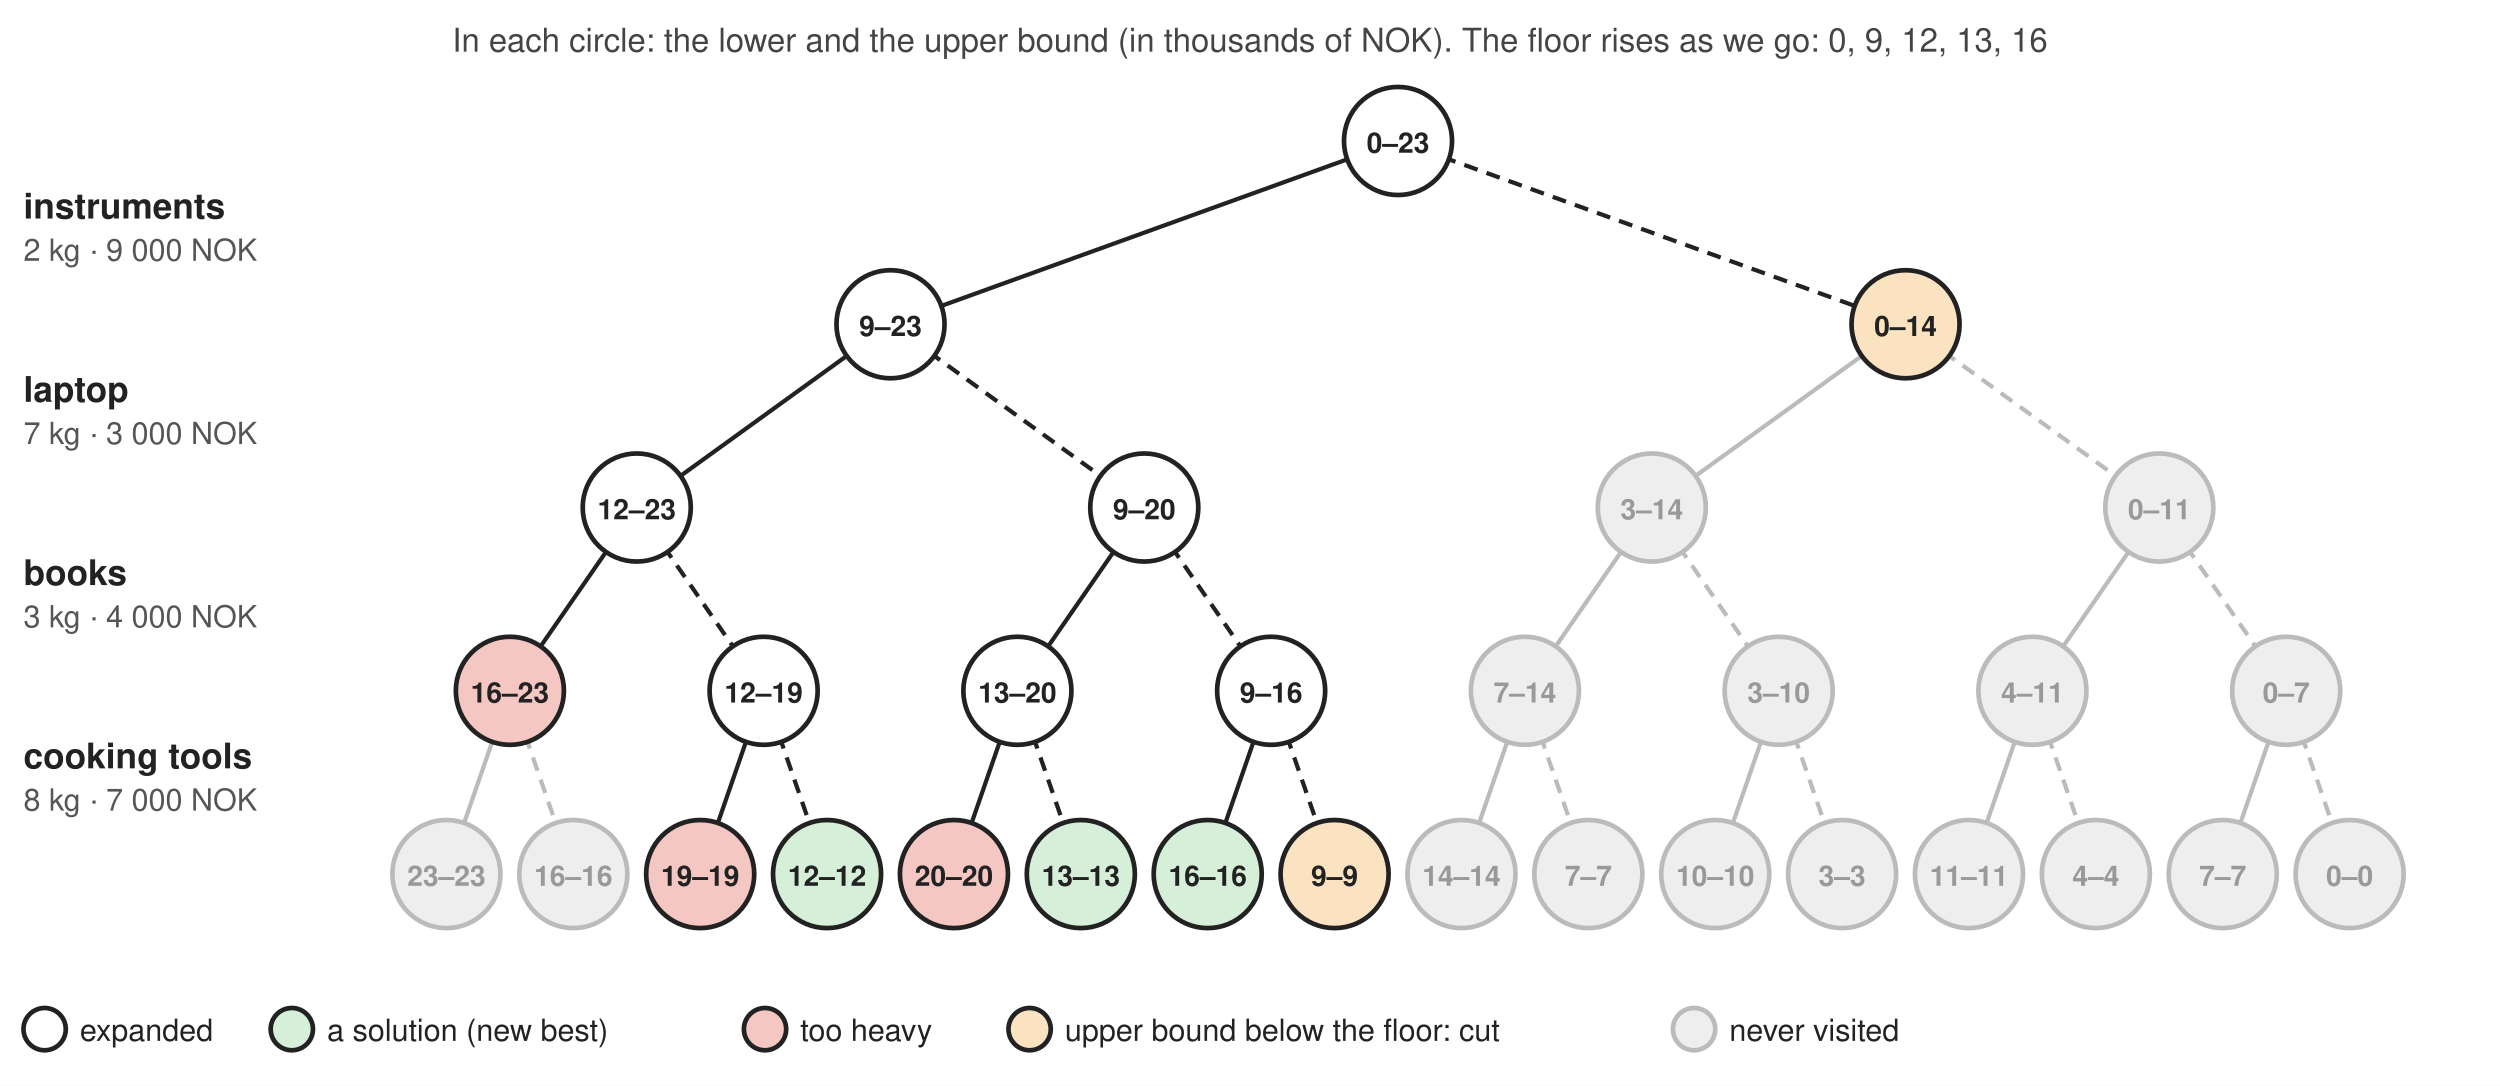
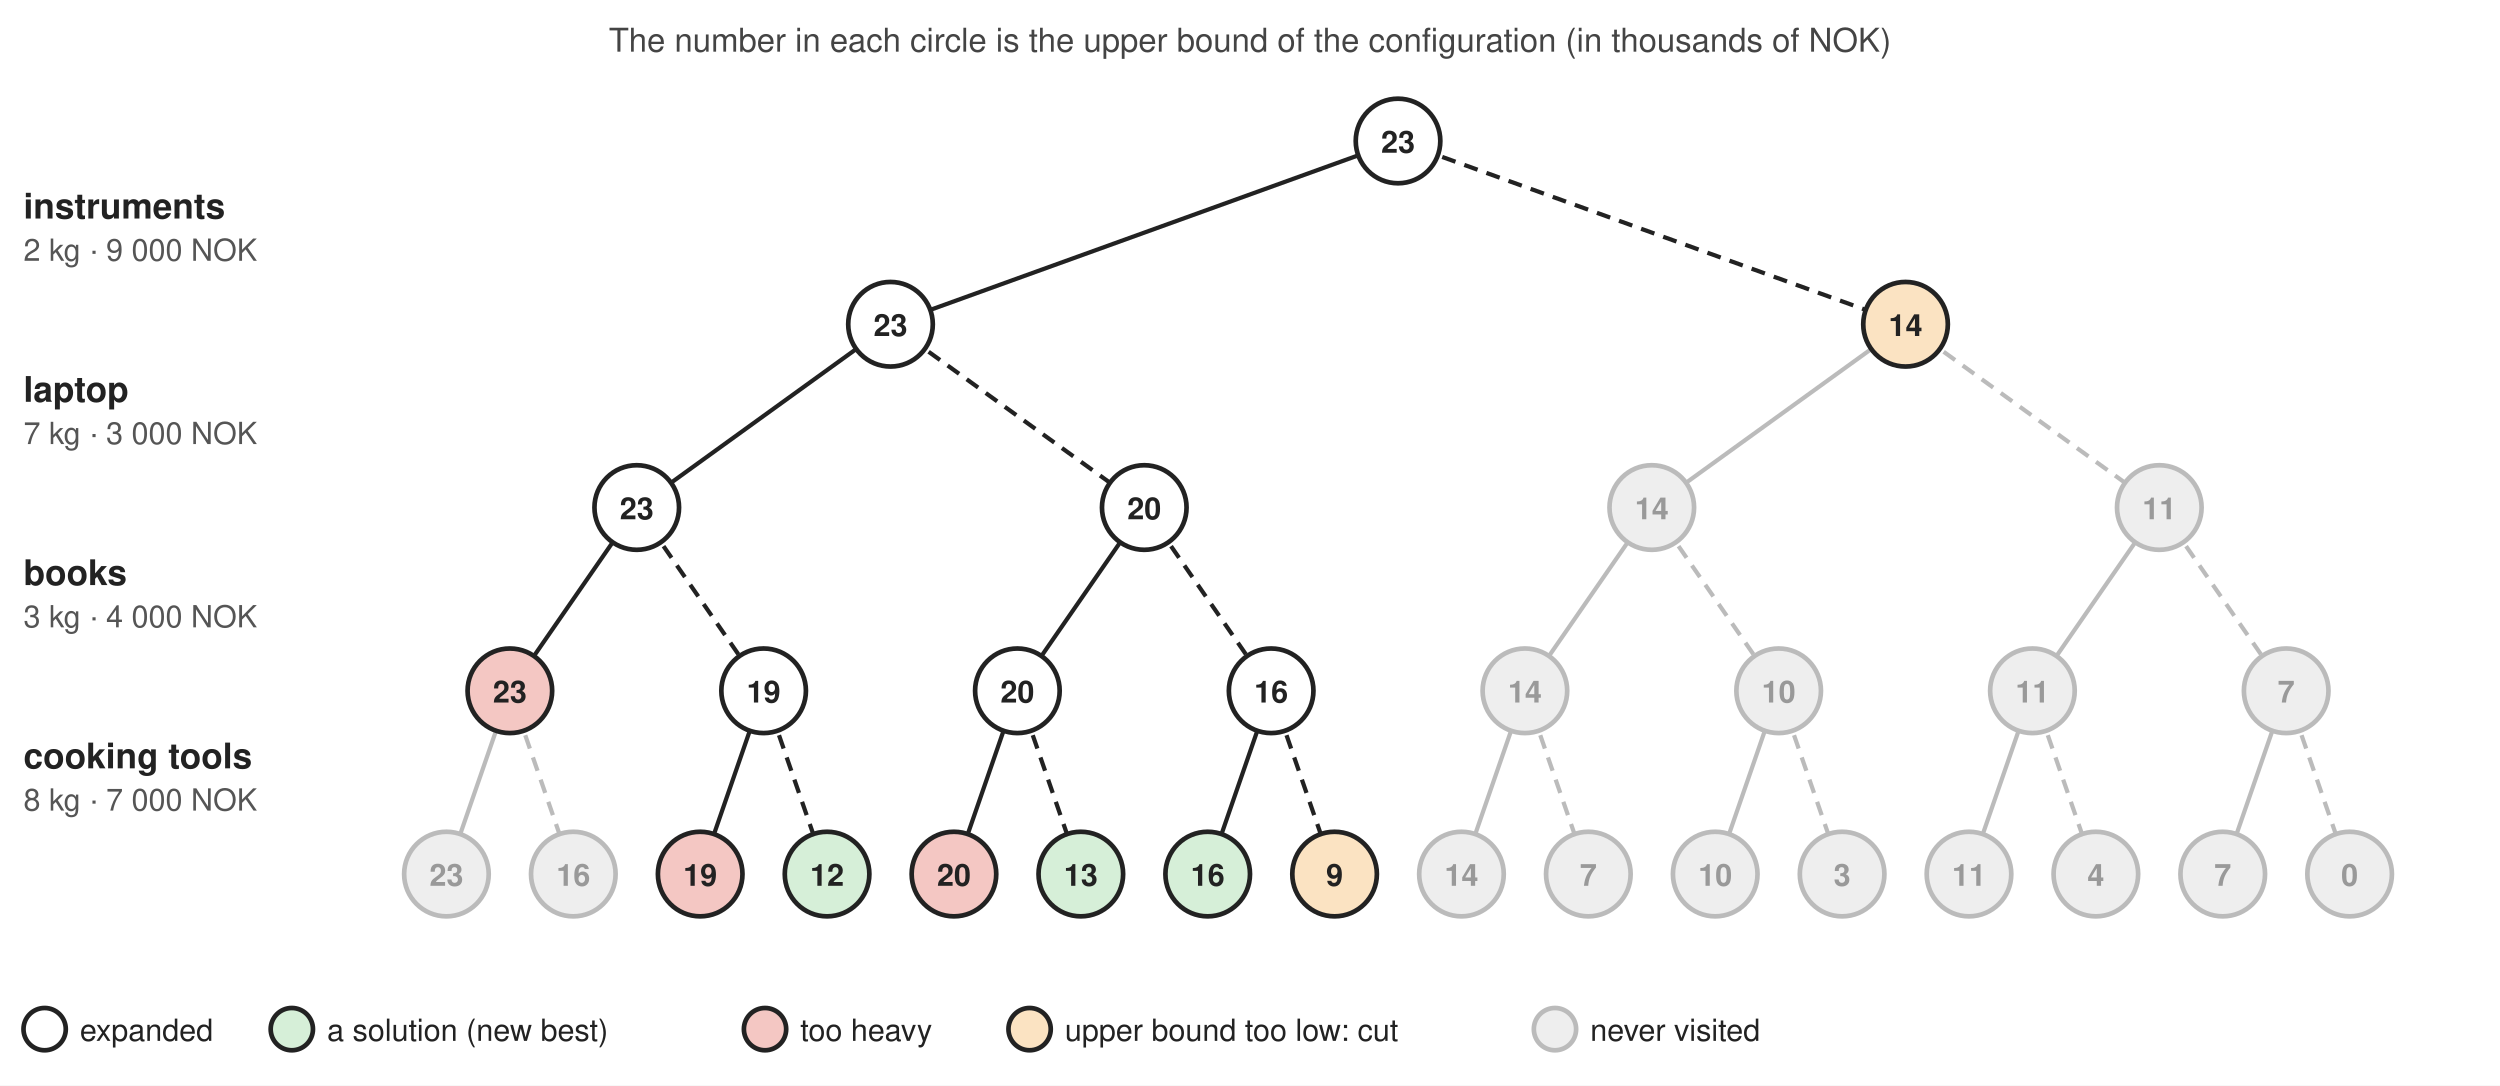
<svg xmlns="http://www.w3.org/2000/svg" width="1064" height="462" viewBox="0 0 1064 462">
  <rect width="1064" height="462" fill="white" />
  <line x1="595.0" y1="60" x2="379.0" y2="138" stroke="#222222" stroke-width="1.8" />
  <line x1="595.0" y1="60" x2="811.0" y2="138" stroke="#222222" stroke-width="1.8" stroke-dasharray="6 4" />
  <line x1="379.0" y1="138" x2="271.0" y2="216" stroke="#222222" stroke-width="1.8" />
  <line x1="379.0" y1="138" x2="487.0" y2="216" stroke="#222222" stroke-width="1.8" stroke-dasharray="6 4" />
  <line x1="271.0" y1="216" x2="217.0" y2="294" stroke="#222222" stroke-width="1.8" />
  <line x1="271.0" y1="216" x2="325.0" y2="294" stroke="#222222" stroke-width="1.8" stroke-dasharray="6 4" />
  <line x1="217.0" y1="294" x2="190.0" y2="372" stroke="#bbbbbb" stroke-width="1.8" />
  <line x1="217.0" y1="294" x2="244.0" y2="372" stroke="#bbbbbb" stroke-width="1.8" stroke-dasharray="6 4" />
  <line x1="325.0" y1="294" x2="298.0" y2="372" stroke="#222222" stroke-width="1.8" />
  <line x1="325.0" y1="294" x2="352.0" y2="372" stroke="#222222" stroke-width="1.8" stroke-dasharray="6 4" />
  <line x1="487.0" y1="216" x2="433.0" y2="294" stroke="#222222" stroke-width="1.8" />
  <line x1="487.0" y1="216" x2="541.0" y2="294" stroke="#222222" stroke-width="1.8" stroke-dasharray="6 4" />
  <line x1="433.0" y1="294" x2="406.0" y2="372" stroke="#222222" stroke-width="1.8" />
  <line x1="433.0" y1="294" x2="460.0" y2="372" stroke="#222222" stroke-width="1.8" stroke-dasharray="6 4" />
  <line x1="541.0" y1="294" x2="514.0" y2="372" stroke="#222222" stroke-width="1.8" />
  <line x1="541.0" y1="294" x2="568.0" y2="372" stroke="#222222" stroke-width="1.8" stroke-dasharray="6 4" />
  <line x1="811.0" y1="138" x2="703.0" y2="216" stroke="#bbbbbb" stroke-width="1.8" />
  <line x1="811.0" y1="138" x2="919.0" y2="216" stroke="#bbbbbb" stroke-width="1.8" stroke-dasharray="6 4" />
  <line x1="703.0" y1="216" x2="649.0" y2="294" stroke="#bbbbbb" stroke-width="1.8" />
  <line x1="703.0" y1="216" x2="757.0" y2="294" stroke="#bbbbbb" stroke-width="1.8" stroke-dasharray="6 4" />
  <line x1="649.0" y1="294" x2="622.0" y2="372" stroke="#bbbbbb" stroke-width="1.8" />
  <line x1="649.0" y1="294" x2="676.0" y2="372" stroke="#bbbbbb" stroke-width="1.8" stroke-dasharray="6 4" />
  <line x1="757.0" y1="294" x2="730.0" y2="372" stroke="#bbbbbb" stroke-width="1.8" />
  <line x1="757.0" y1="294" x2="784.0" y2="372" stroke="#bbbbbb" stroke-width="1.8" stroke-dasharray="6 4" />
  <line x1="919.0" y1="216" x2="865.0" y2="294" stroke="#bbbbbb" stroke-width="1.8" />
  <line x1="919.0" y1="216" x2="973.0" y2="294" stroke="#bbbbbb" stroke-width="1.8" stroke-dasharray="6 4" />
  <line x1="865.0" y1="294" x2="838.0" y2="372" stroke="#bbbbbb" stroke-width="1.8" />
  <line x1="865.0" y1="294" x2="892.0" y2="372" stroke="#bbbbbb" stroke-width="1.8" stroke-dasharray="6 4" />
  <line x1="973.0" y1="294" x2="946.0" y2="372" stroke="#bbbbbb" stroke-width="1.8" />
  <line x1="973.0" y1="294" x2="1000.0" y2="372" stroke="#bbbbbb" stroke-width="1.8" stroke-dasharray="6 4" />
-   <circle cx="595.0" cy="60" r="23" fill="white" stroke="#222222" stroke-width="2" />
-   <text x="595.0" y="65" font-size="12" text-anchor="middle" font-weight="bold" fill="#222222" font-family="Helvetica, Arial, sans-serif">0–23</text>
-   <circle cx="379.0" cy="138" r="23" fill="white" stroke="#222222" stroke-width="2" />
-   <text x="379.0" y="143" font-size="12" text-anchor="middle" font-weight="bold" fill="#222222" font-family="Helvetica, Arial, sans-serif">9–23</text>
-   <circle cx="271.0" cy="216" r="23" fill="white" stroke="#222222" stroke-width="2" />
-   <text x="271.0" y="221" font-size="12" text-anchor="middle" font-weight="bold" fill="#222222" font-family="Helvetica, Arial, sans-serif">12–23</text>
-   <circle cx="217.0" cy="294" r="23" fill="#f4c7c3" stroke="#222222" stroke-width="2" />
-   <text x="217.0" y="299" font-size="12" text-anchor="middle" font-weight="bold" fill="#222222" font-family="Helvetica, Arial, sans-serif">16–23</text>
-   <circle cx="190.0" cy="372" r="23" fill="#eeeeee" stroke="#bbbbbb" stroke-width="2" />
-   <text x="190.0" y="377" font-size="12" text-anchor="middle" font-weight="bold" fill="#999999" font-family="Helvetica, Arial, sans-serif">23–23</text>
-   <circle cx="244.0" cy="372" r="23" fill="#eeeeee" stroke="#bbbbbb" stroke-width="2" />
-   <text x="244.0" y="377" font-size="12" text-anchor="middle" font-weight="bold" fill="#999999" font-family="Helvetica, Arial, sans-serif">16–16</text>
-   <circle cx="325.0" cy="294" r="23" fill="white" stroke="#222222" stroke-width="2" />
-   <text x="325.0" y="299" font-size="12" text-anchor="middle" font-weight="bold" fill="#222222" font-family="Helvetica, Arial, sans-serif">12–19</text>
-   <circle cx="298.0" cy="372" r="23" fill="#f4c7c3" stroke="#222222" stroke-width="2" />
-   <text x="298.0" y="377" font-size="12" text-anchor="middle" font-weight="bold" fill="#222222" font-family="Helvetica, Arial, sans-serif">19–19</text>
-   <circle cx="352.0" cy="372" r="23" fill="#d6efd8" stroke="#222222" stroke-width="2" />
-   <text x="352.0" y="377" font-size="12" text-anchor="middle" font-weight="bold" fill="#222222" font-family="Helvetica, Arial, sans-serif">12–12</text>
-   <circle cx="487.0" cy="216" r="23" fill="white" stroke="#222222" stroke-width="2" />
-   <text x="487.0" y="221" font-size="12" text-anchor="middle" font-weight="bold" fill="#222222" font-family="Helvetica, Arial, sans-serif">9–20</text>
-   <circle cx="433.0" cy="294" r="23" fill="white" stroke="#222222" stroke-width="2" />
-   <text x="433.0" y="299" font-size="12" text-anchor="middle" font-weight="bold" fill="#222222" font-family="Helvetica, Arial, sans-serif">13–20</text>
-   <circle cx="406.0" cy="372" r="23" fill="#f4c7c3" stroke="#222222" stroke-width="2" />
-   <text x="406.0" y="377" font-size="12" text-anchor="middle" font-weight="bold" fill="#222222" font-family="Helvetica, Arial, sans-serif">20–20</text>
-   <circle cx="460.0" cy="372" r="23" fill="#d6efd8" stroke="#222222" stroke-width="2" />
-   <text x="460.0" y="377" font-size="12" text-anchor="middle" font-weight="bold" fill="#222222" font-family="Helvetica, Arial, sans-serif">13–13</text>
-   <circle cx="541.0" cy="294" r="23" fill="white" stroke="#222222" stroke-width="2" />
-   <text x="541.0" y="299" font-size="12" text-anchor="middle" font-weight="bold" fill="#222222" font-family="Helvetica, Arial, sans-serif">9–16</text>
-   <circle cx="514.0" cy="372" r="23" fill="#d6efd8" stroke="#222222" stroke-width="2" />
-   <text x="514.0" y="377" font-size="12" text-anchor="middle" font-weight="bold" fill="#222222" font-family="Helvetica, Arial, sans-serif">16–16</text>
-   <circle cx="568.0" cy="372" r="23" fill="#fbe3c2" stroke="#222222" stroke-width="2" />
-   <text x="568.0" y="377" font-size="12" text-anchor="middle" font-weight="bold" fill="#222222" font-family="Helvetica, Arial, sans-serif">9–9</text>
-   <circle cx="811.0" cy="138" r="23" fill="#fbe3c2" stroke="#222222" stroke-width="2" />
-   <text x="811.0" y="143" font-size="12" text-anchor="middle" font-weight="bold" fill="#222222" font-family="Helvetica, Arial, sans-serif">0–14</text>
-   <circle cx="703.0" cy="216" r="23" fill="#eeeeee" stroke="#bbbbbb" stroke-width="2" />
-   <text x="703.0" y="221" font-size="12" text-anchor="middle" font-weight="bold" fill="#999999" font-family="Helvetica, Arial, sans-serif">3–14</text>
-   <circle cx="649.0" cy="294" r="23" fill="#eeeeee" stroke="#bbbbbb" stroke-width="2" />
-   <text x="649.0" y="299" font-size="12" text-anchor="middle" font-weight="bold" fill="#999999" font-family="Helvetica, Arial, sans-serif">7–14</text>
-   <circle cx="622.0" cy="372" r="23" fill="#eeeeee" stroke="#bbbbbb" stroke-width="2" />
-   <text x="622.0" y="377" font-size="12" text-anchor="middle" font-weight="bold" fill="#999999" font-family="Helvetica, Arial, sans-serif">14–14</text>
-   <circle cx="676.0" cy="372" r="23" fill="#eeeeee" stroke="#bbbbbb" stroke-width="2" />
-   <text x="676.0" y="377" font-size="12" text-anchor="middle" font-weight="bold" fill="#999999" font-family="Helvetica, Arial, sans-serif">7–7</text>
-   <circle cx="757.0" cy="294" r="23" fill="#eeeeee" stroke="#bbbbbb" stroke-width="2" />
-   <text x="757.0" y="299" font-size="12" text-anchor="middle" font-weight="bold" fill="#999999" font-family="Helvetica, Arial, sans-serif">3–10</text>
-   <circle cx="730.0" cy="372" r="23" fill="#eeeeee" stroke="#bbbbbb" stroke-width="2" />
-   <text x="730.0" y="377" font-size="12" text-anchor="middle" font-weight="bold" fill="#999999" font-family="Helvetica, Arial, sans-serif">10–10</text>
-   <circle cx="784.0" cy="372" r="23" fill="#eeeeee" stroke="#bbbbbb" stroke-width="2" />
-   <text x="784.0" y="377" font-size="12" text-anchor="middle" font-weight="bold" fill="#999999" font-family="Helvetica, Arial, sans-serif">3–3</text>
-   <circle cx="919.0" cy="216" r="23" fill="#eeeeee" stroke="#bbbbbb" stroke-width="2" />
-   <text x="919.0" y="221" font-size="12" text-anchor="middle" font-weight="bold" fill="#999999" font-family="Helvetica, Arial, sans-serif">0–11</text>
-   <circle cx="865.0" cy="294" r="23" fill="#eeeeee" stroke="#bbbbbb" stroke-width="2" />
-   <text x="865.0" y="299" font-size="12" text-anchor="middle" font-weight="bold" fill="#999999" font-family="Helvetica, Arial, sans-serif">4–11</text>
-   <circle cx="838.0" cy="372" r="23" fill="#eeeeee" stroke="#bbbbbb" stroke-width="2" />
-   <text x="838.0" y="377" font-size="12" text-anchor="middle" font-weight="bold" fill="#999999" font-family="Helvetica, Arial, sans-serif">11–11</text>
-   <circle cx="892.0" cy="372" r="23" fill="#eeeeee" stroke="#bbbbbb" stroke-width="2" />
-   <text x="892.0" y="377" font-size="12" text-anchor="middle" font-weight="bold" fill="#999999" font-family="Helvetica, Arial, sans-serif">4–4</text>
-   <circle cx="973.0" cy="294" r="23" fill="#eeeeee" stroke="#bbbbbb" stroke-width="2" />
-   <text x="973.0" y="299" font-size="12" text-anchor="middle" font-weight="bold" fill="#999999" font-family="Helvetica, Arial, sans-serif">0–7</text>
-   <circle cx="946.0" cy="372" r="23" fill="#eeeeee" stroke="#bbbbbb" stroke-width="2" />
-   <text x="946.0" y="377" font-size="12" text-anchor="middle" font-weight="bold" fill="#999999" font-family="Helvetica, Arial, sans-serif">7–7</text>
-   <circle cx="1000.0" cy="372" r="23" fill="#eeeeee" stroke="#bbbbbb" stroke-width="2" />
-   <text x="1000.0" y="377" font-size="12" text-anchor="middle" font-weight="bold" fill="#999999" font-family="Helvetica, Arial, sans-serif">0–0</text>
+   <circle cx="595.0" cy="60" r="18" fill="white" stroke="#222222" stroke-width="2" />
+   <text x="595.0" y="65" font-size="13" text-anchor="middle" font-weight="bold" fill="#222222" font-family="Helvetica, Arial, sans-serif">23</text>
+   <circle cx="379.0" cy="138" r="18" fill="white" stroke="#222222" stroke-width="2" />
+   <text x="379.0" y="143" font-size="13" text-anchor="middle" font-weight="bold" fill="#222222" font-family="Helvetica, Arial, sans-serif">23</text>
+   <circle cx="271.0" cy="216" r="18" fill="white" stroke="#222222" stroke-width="2" />
+   <text x="271.0" y="221" font-size="13" text-anchor="middle" font-weight="bold" fill="#222222" font-family="Helvetica, Arial, sans-serif">23</text>
+   <circle cx="217.0" cy="294" r="18" fill="#f4c7c3" stroke="#222222" stroke-width="2" />
+   <text x="217.0" y="299" font-size="13" text-anchor="middle" font-weight="bold" fill="#222222" font-family="Helvetica, Arial, sans-serif">23</text>
+   <circle cx="190.0" cy="372" r="18" fill="#eeeeee" stroke="#bbbbbb" stroke-width="2" />
+   <text x="190.0" y="377" font-size="13" text-anchor="middle" font-weight="bold" fill="#999999" font-family="Helvetica, Arial, sans-serif">23</text>
+   <circle cx="244.0" cy="372" r="18" fill="#eeeeee" stroke="#bbbbbb" stroke-width="2" />
+   <text x="244.0" y="377" font-size="13" text-anchor="middle" font-weight="bold" fill="#999999" font-family="Helvetica, Arial, sans-serif">16</text>
+   <circle cx="325.0" cy="294" r="18" fill="white" stroke="#222222" stroke-width="2" />
+   <text x="325.0" y="299" font-size="13" text-anchor="middle" font-weight="bold" fill="#222222" font-family="Helvetica, Arial, sans-serif">19</text>
+   <circle cx="298.0" cy="372" r="18" fill="#f4c7c3" stroke="#222222" stroke-width="2" />
+   <text x="298.0" y="377" font-size="13" text-anchor="middle" font-weight="bold" fill="#222222" font-family="Helvetica, Arial, sans-serif">19</text>
+   <circle cx="352.0" cy="372" r="18" fill="#d6efd8" stroke="#222222" stroke-width="2" />
+   <text x="352.0" y="377" font-size="13" text-anchor="middle" font-weight="bold" fill="#222222" font-family="Helvetica, Arial, sans-serif">12</text>
+   <circle cx="487.0" cy="216" r="18" fill="white" stroke="#222222" stroke-width="2" />
+   <text x="487.0" y="221" font-size="13" text-anchor="middle" font-weight="bold" fill="#222222" font-family="Helvetica, Arial, sans-serif">20</text>
+   <circle cx="433.0" cy="294" r="18" fill="white" stroke="#222222" stroke-width="2" />
+   <text x="433.0" y="299" font-size="13" text-anchor="middle" font-weight="bold" fill="#222222" font-family="Helvetica, Arial, sans-serif">20</text>
+   <circle cx="406.0" cy="372" r="18" fill="#f4c7c3" stroke="#222222" stroke-width="2" />
+   <text x="406.0" y="377" font-size="13" text-anchor="middle" font-weight="bold" fill="#222222" font-family="Helvetica, Arial, sans-serif">20</text>
+   <circle cx="460.0" cy="372" r="18" fill="#d6efd8" stroke="#222222" stroke-width="2" />
+   <text x="460.0" y="377" font-size="13" text-anchor="middle" font-weight="bold" fill="#222222" font-family="Helvetica, Arial, sans-serif">13</text>
+   <circle cx="541.0" cy="294" r="18" fill="white" stroke="#222222" stroke-width="2" />
+   <text x="541.0" y="299" font-size="13" text-anchor="middle" font-weight="bold" fill="#222222" font-family="Helvetica, Arial, sans-serif">16</text>
+   <circle cx="514.0" cy="372" r="18" fill="#d6efd8" stroke="#222222" stroke-width="2" />
+   <text x="514.0" y="377" font-size="13" text-anchor="middle" font-weight="bold" fill="#222222" font-family="Helvetica, Arial, sans-serif">16</text>
+   <circle cx="568.0" cy="372" r="18" fill="#fbe3c2" stroke="#222222" stroke-width="2" />
+   <text x="568.0" y="377" font-size="13" text-anchor="middle" font-weight="bold" fill="#222222" font-family="Helvetica, Arial, sans-serif">9</text>
+   <circle cx="811.0" cy="138" r="18" fill="#fbe3c2" stroke="#222222" stroke-width="2" />
+   <text x="811.0" y="143" font-size="13" text-anchor="middle" font-weight="bold" fill="#222222" font-family="Helvetica, Arial, sans-serif">14</text>
+   <circle cx="703.0" cy="216" r="18" fill="#eeeeee" stroke="#bbbbbb" stroke-width="2" />
+   <text x="703.0" y="221" font-size="13" text-anchor="middle" font-weight="bold" fill="#999999" font-family="Helvetica, Arial, sans-serif">14</text>
+   <circle cx="649.0" cy="294" r="18" fill="#eeeeee" stroke="#bbbbbb" stroke-width="2" />
+   <text x="649.0" y="299" font-size="13" text-anchor="middle" font-weight="bold" fill="#999999" font-family="Helvetica, Arial, sans-serif">14</text>
+   <circle cx="622.0" cy="372" r="18" fill="#eeeeee" stroke="#bbbbbb" stroke-width="2" />
+   <text x="622.0" y="377" font-size="13" text-anchor="middle" font-weight="bold" fill="#999999" font-family="Helvetica, Arial, sans-serif">14</text>
+   <circle cx="676.0" cy="372" r="18" fill="#eeeeee" stroke="#bbbbbb" stroke-width="2" />
+   <text x="676.0" y="377" font-size="13" text-anchor="middle" font-weight="bold" fill="#999999" font-family="Helvetica, Arial, sans-serif">7</text>
+   <circle cx="757.0" cy="294" r="18" fill="#eeeeee" stroke="#bbbbbb" stroke-width="2" />
+   <text x="757.0" y="299" font-size="13" text-anchor="middle" font-weight="bold" fill="#999999" font-family="Helvetica, Arial, sans-serif">10</text>
+   <circle cx="730.0" cy="372" r="18" fill="#eeeeee" stroke="#bbbbbb" stroke-width="2" />
+   <text x="730.0" y="377" font-size="13" text-anchor="middle" font-weight="bold" fill="#999999" font-family="Helvetica, Arial, sans-serif">10</text>
+   <circle cx="784.0" cy="372" r="18" fill="#eeeeee" stroke="#bbbbbb" stroke-width="2" />
+   <text x="784.0" y="377" font-size="13" text-anchor="middle" font-weight="bold" fill="#999999" font-family="Helvetica, Arial, sans-serif">3</text>
+   <circle cx="919.0" cy="216" r="18" fill="#eeeeee" stroke="#bbbbbb" stroke-width="2" />
+   <text x="919.0" y="221" font-size="13" text-anchor="middle" font-weight="bold" fill="#999999" font-family="Helvetica, Arial, sans-serif">11</text>
+   <circle cx="865.0" cy="294" r="18" fill="#eeeeee" stroke="#bbbbbb" stroke-width="2" />
+   <text x="865.0" y="299" font-size="13" text-anchor="middle" font-weight="bold" fill="#999999" font-family="Helvetica, Arial, sans-serif">11</text>
+   <circle cx="838.0" cy="372" r="18" fill="#eeeeee" stroke="#bbbbbb" stroke-width="2" />
+   <text x="838.0" y="377" font-size="13" text-anchor="middle" font-weight="bold" fill="#999999" font-family="Helvetica, Arial, sans-serif">11</text>
+   <circle cx="892.0" cy="372" r="18" fill="#eeeeee" stroke="#bbbbbb" stroke-width="2" />
+   <text x="892.0" y="377" font-size="13" text-anchor="middle" font-weight="bold" fill="#999999" font-family="Helvetica, Arial, sans-serif">4</text>
+   <circle cx="973.0" cy="294" r="18" fill="#eeeeee" stroke="#bbbbbb" stroke-width="2" />
+   <text x="973.0" y="299" font-size="13" text-anchor="middle" font-weight="bold" fill="#999999" font-family="Helvetica, Arial, sans-serif">7</text>
+   <circle cx="946.0" cy="372" r="18" fill="#eeeeee" stroke="#bbbbbb" stroke-width="2" />
+   <text x="946.0" y="377" font-size="13" text-anchor="middle" font-weight="bold" fill="#999999" font-family="Helvetica, Arial, sans-serif">7</text>
+   <circle cx="1000.0" cy="372" r="18" fill="#eeeeee" stroke="#bbbbbb" stroke-width="2" />
+   <text x="1000.0" y="377" font-size="13" text-anchor="middle" font-weight="bold" fill="#999999" font-family="Helvetica, Arial, sans-serif">0</text>
  <text x="10" y="93.0" font-size="15" text-anchor="start" font-weight="bold" fill="#222222" font-family="Helvetica, Arial, sans-serif">instruments</text>
  <text x="10" y="111.0" font-size="13" text-anchor="start" font-weight="normal" fill="#555555" font-family="Helvetica, Arial, sans-serif">2 kg · 9 000 NOK</text>
  <text x="10" y="171.0" font-size="15" text-anchor="start" font-weight="bold" fill="#222222" font-family="Helvetica, Arial, sans-serif">laptop</text>
  <text x="10" y="189.0" font-size="13" text-anchor="start" font-weight="normal" fill="#555555" font-family="Helvetica, Arial, sans-serif">7 kg · 3 000 NOK</text>
  <text x="10" y="249.0" font-size="15" text-anchor="start" font-weight="bold" fill="#222222" font-family="Helvetica, Arial, sans-serif">books</text>
  <text x="10" y="267.0" font-size="13" text-anchor="start" font-weight="normal" fill="#555555" font-family="Helvetica, Arial, sans-serif">3 kg · 4 000 NOK</text>
  <text x="10" y="327.0" font-size="15" text-anchor="start" font-weight="bold" fill="#222222" font-family="Helvetica, Arial, sans-serif">cooking tools</text>
  <text x="10" y="345.0" font-size="13" text-anchor="start" font-weight="normal" fill="#555555" font-family="Helvetica, Arial, sans-serif">8 kg · 7 000 NOK</text>
-   <text x="532.0" y="22" font-size="14" text-anchor="middle" font-weight="normal" fill="#444444" font-family="Helvetica, Arial, sans-serif">In each circle: the lower and the upper bound (in thousands of NOK). The floor rises as we go: 0, 9, 12, 13, 16</text>
+   <text x="532.0" y="22" font-size="14" text-anchor="middle" font-weight="normal" fill="#444444" font-family="Helvetica, Arial, sans-serif">The number in each circle is the upper bound of the configuration (in thousands of NOK)</text>
  <circle cx="19" cy="438" r="9" fill="white" stroke="#222222" stroke-width="2" />
  <text x="34" y="443" font-size="13" text-anchor="start" font-weight="normal" fill="#222222" font-family="Helvetica, Arial, sans-serif">expanded</text>
  <circle cx="124.2" cy="438" r="9" fill="#d6efd8" stroke="#222222" stroke-width="2" />
  <text x="139.2" y="443" font-size="13" text-anchor="start" font-weight="normal" fill="#222222" font-family="Helvetica, Arial, sans-serif">a solution (new best)</text>
  <circle cx="325.6" cy="438" r="9" fill="#f4c7c3" stroke="#222222" stroke-width="2" />
  <text x="340.6" y="443" font-size="13" text-anchor="start" font-weight="normal" fill="#222222" font-family="Helvetica, Arial, sans-serif">too heavy</text>
  <circle cx="438.2" cy="438" r="9" fill="#fbe3c2" stroke="#222222" stroke-width="2" />
-   <text x="453.2" y="443" font-size="13" text-anchor="start" font-weight="normal" fill="#222222" font-family="Helvetica, Arial, sans-serif">upper bound below the floor: cut</text>
-   <circle cx="721.0" cy="438" r="9" fill="#eeeeee" stroke="#bbbbbb" stroke-width="2" />
-   <text x="736.0" y="443" font-size="13" text-anchor="start" font-weight="normal" fill="#222222" font-family="Helvetica, Arial, sans-serif">never visited</text>
+   <text x="453.2" y="443" font-size="13" text-anchor="start" font-weight="normal" fill="#222222" font-family="Helvetica, Arial, sans-serif">upper bound too low: cut</text>
+   <circle cx="661.8" cy="438" r="9" fill="#eeeeee" stroke="#bbbbbb" stroke-width="2" />
+   <text x="676.8" y="443" font-size="13" text-anchor="start" font-weight="normal" fill="#222222" font-family="Helvetica, Arial, sans-serif">never visited</text>
</svg>
